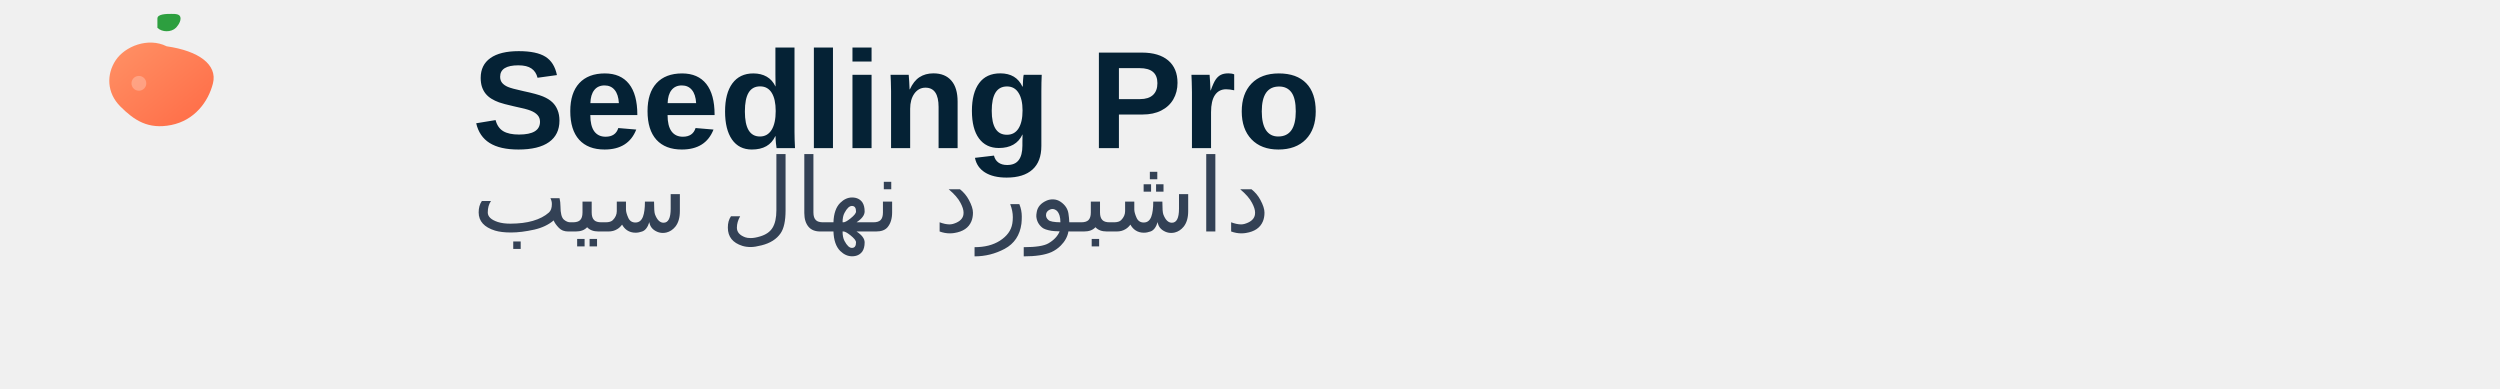
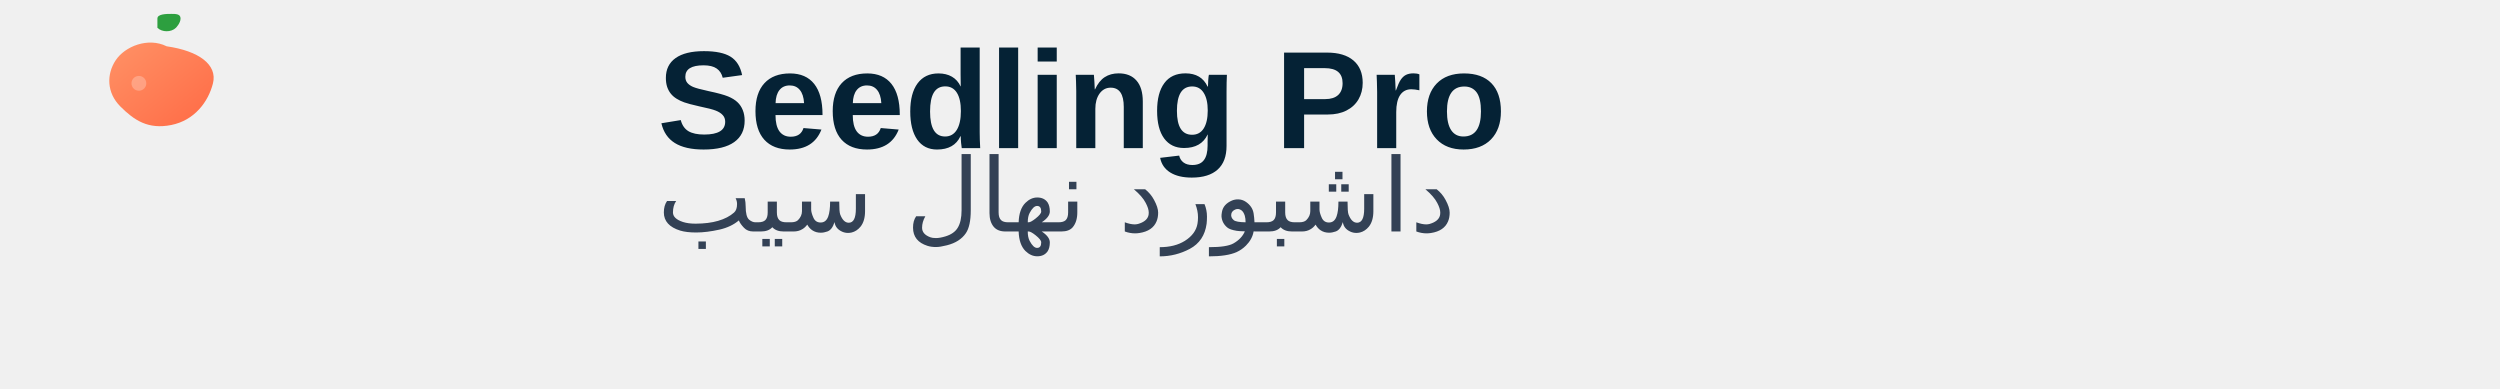
<svg xmlns="http://www.w3.org/2000/svg" width="540" height="84" viewBox="0 0 540 84">
  <defs>
    <linearGradient id="g" x1="0" x2="1" y1="0" y2="1">
      <stop offset="0" stop-color="#ff9266" />
      <stop offset="1" stop-color="#ff6a45" />
    </linearGradient>
  </defs>
  <rect rx="12" width="540" height="84" fill="#ffffff" opacity="0.0" />
  <g transform="translate(8,4)">
    <path d="M28 6c-4-2-9 0-11 3s-2 7 1 10 6 5 11 4 8-5 9-9-3-7-10-8z" fill="url(#g)" />
    <path d="M26 2c1 1 3 1 4 0 0 0 1-1 1-2s-1-1-2-1-3 0-3 1-0 1 0 2z" fill="#2d9f3f" />
    <circle cx="22" cy="14" r="1.6" fill="#ffffff" opacity="0.25" />
  </g>
  <g transform="translate(72,14)">
-     <text x="30" y="18" font-family="Vazir, Arial, sans-serif" font-size="30" font-weight="700" fill="#052235">Seedling Pro</text>
-     <text x="30" y="36" font-family="Vazir, Arial, sans-serif" font-size="22" fill="#334155">داشبورد نهال سیب</text>
+     <text x="70" y="18" font-family="Vazir, Arial, sans-serif" font-size="30" font-weight="700" fill="#052235">Seedling Pro</text>
+     <text x="70" y="36" font-family="Vazir, Arial, sans-serif" font-size="22" fill="#334155">داشبورد نهال سیب</text>
  </g>
</svg>
